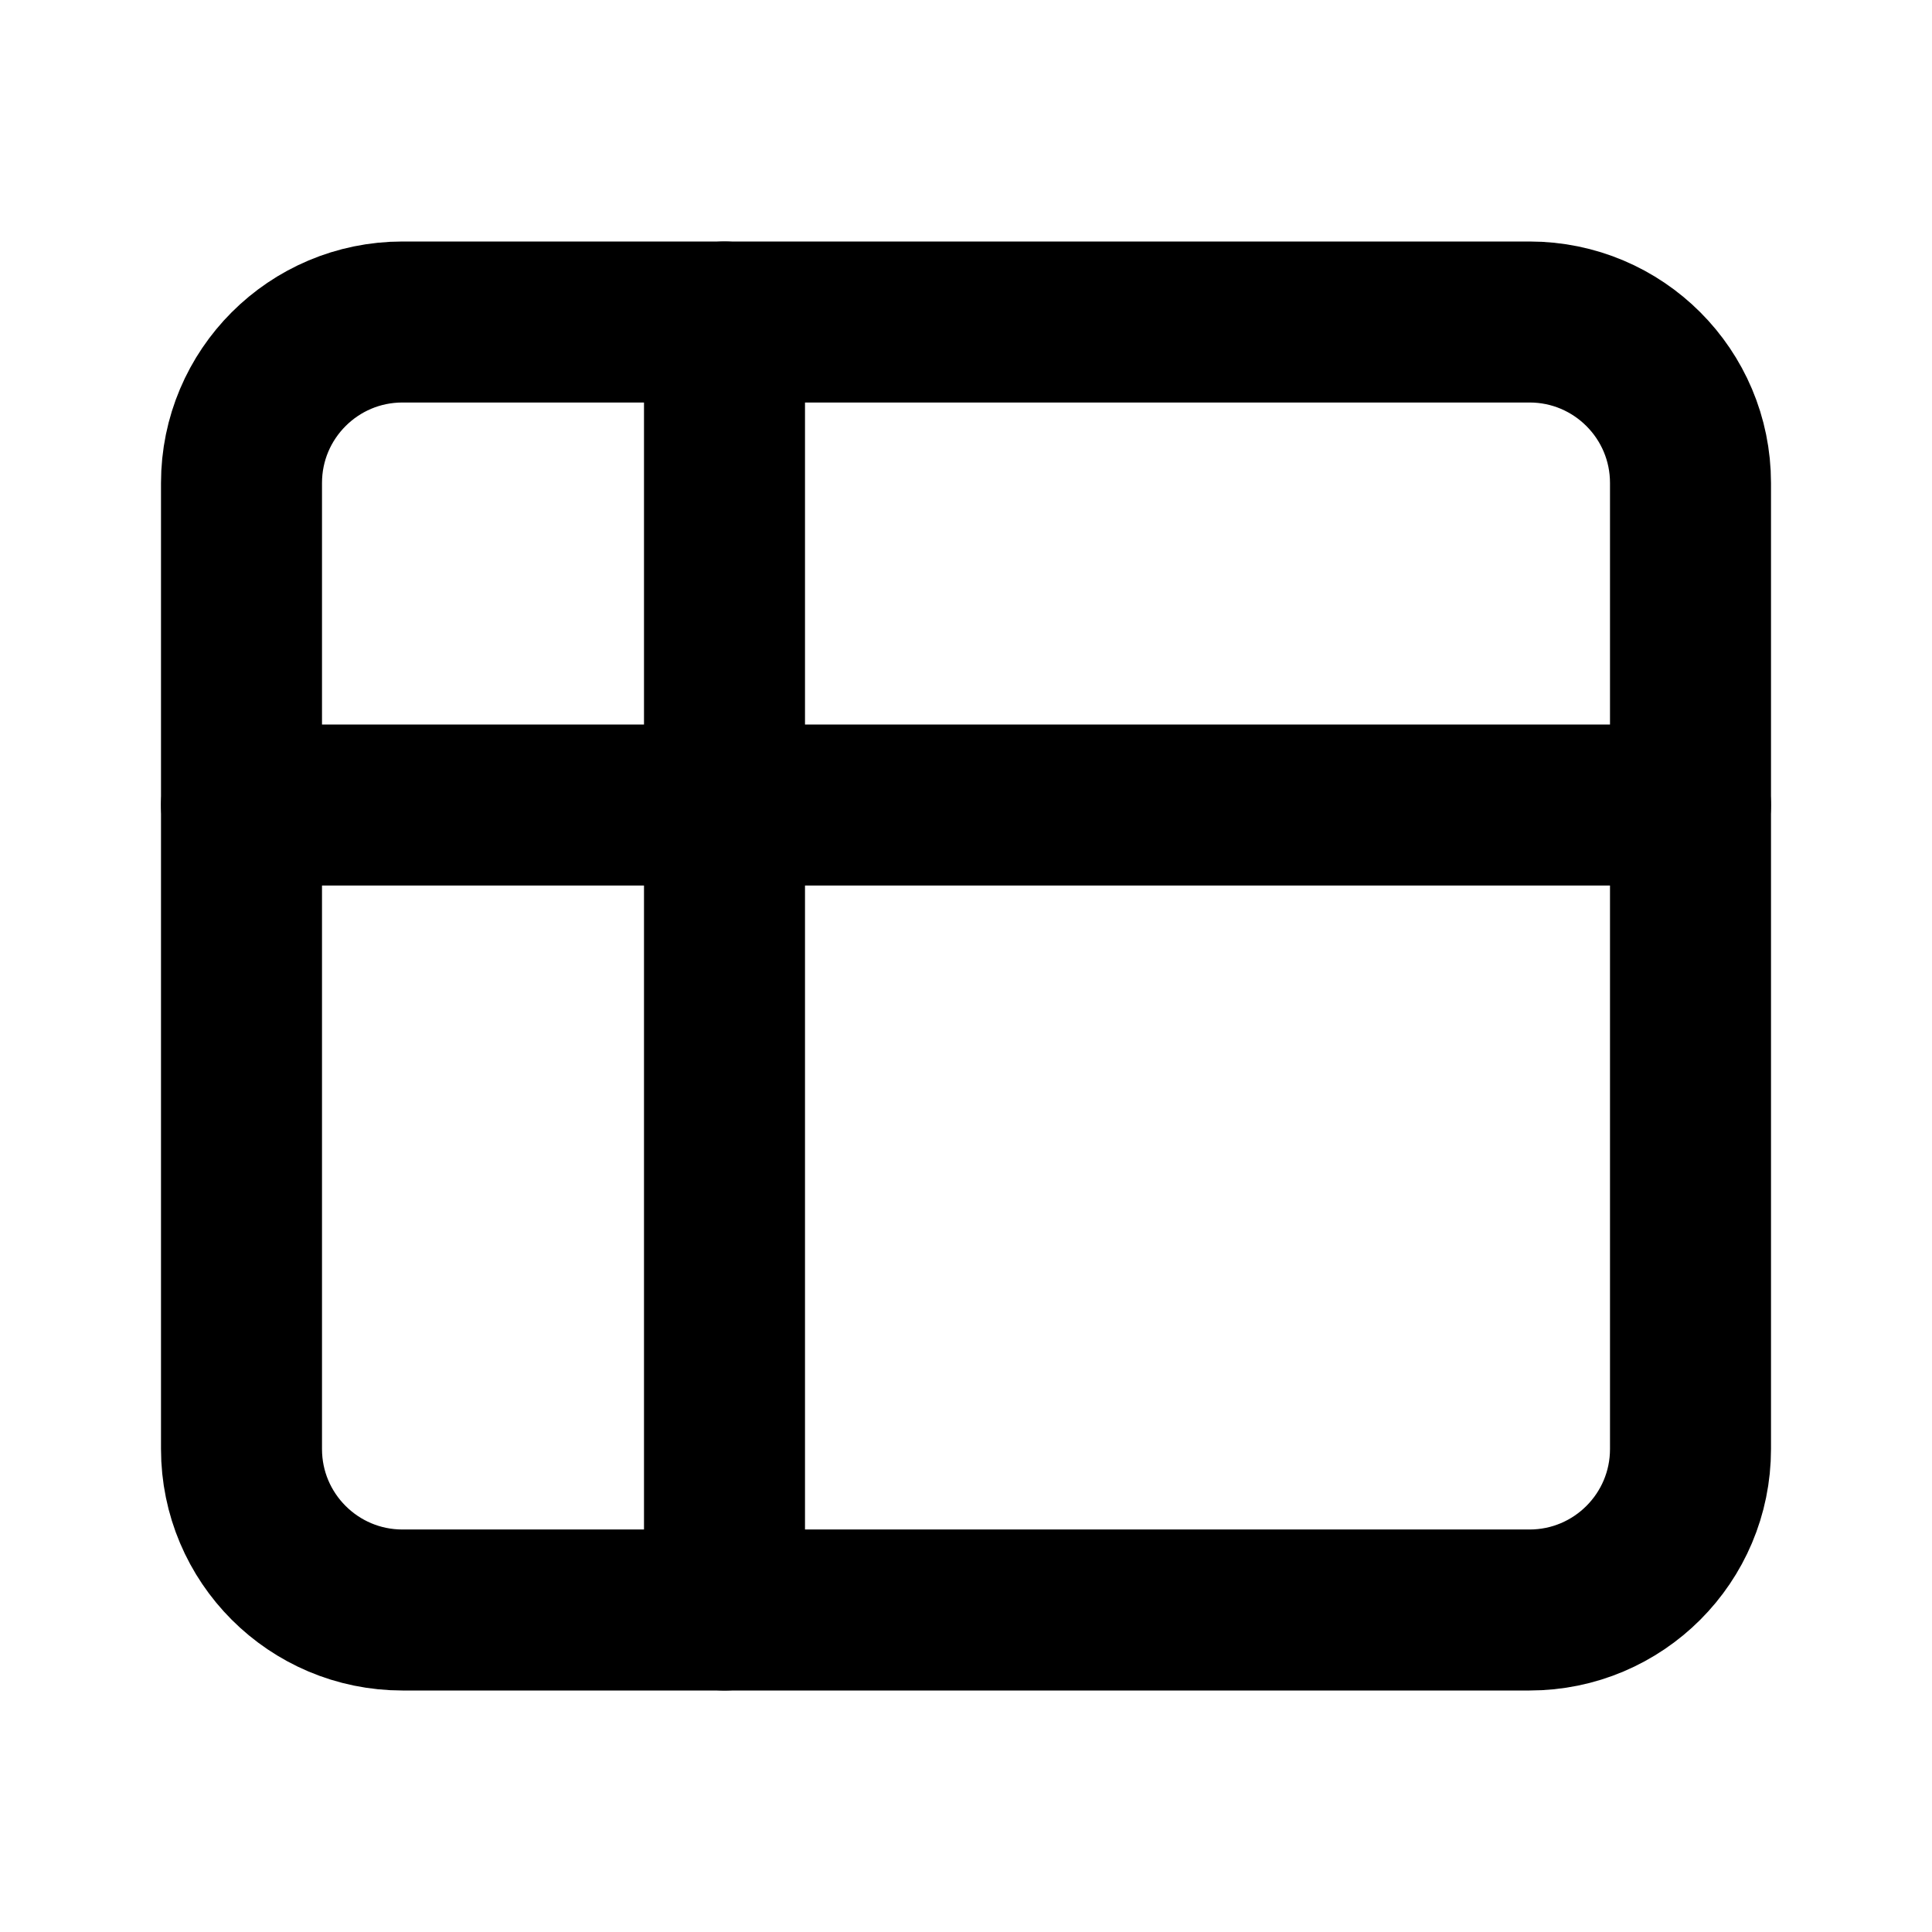
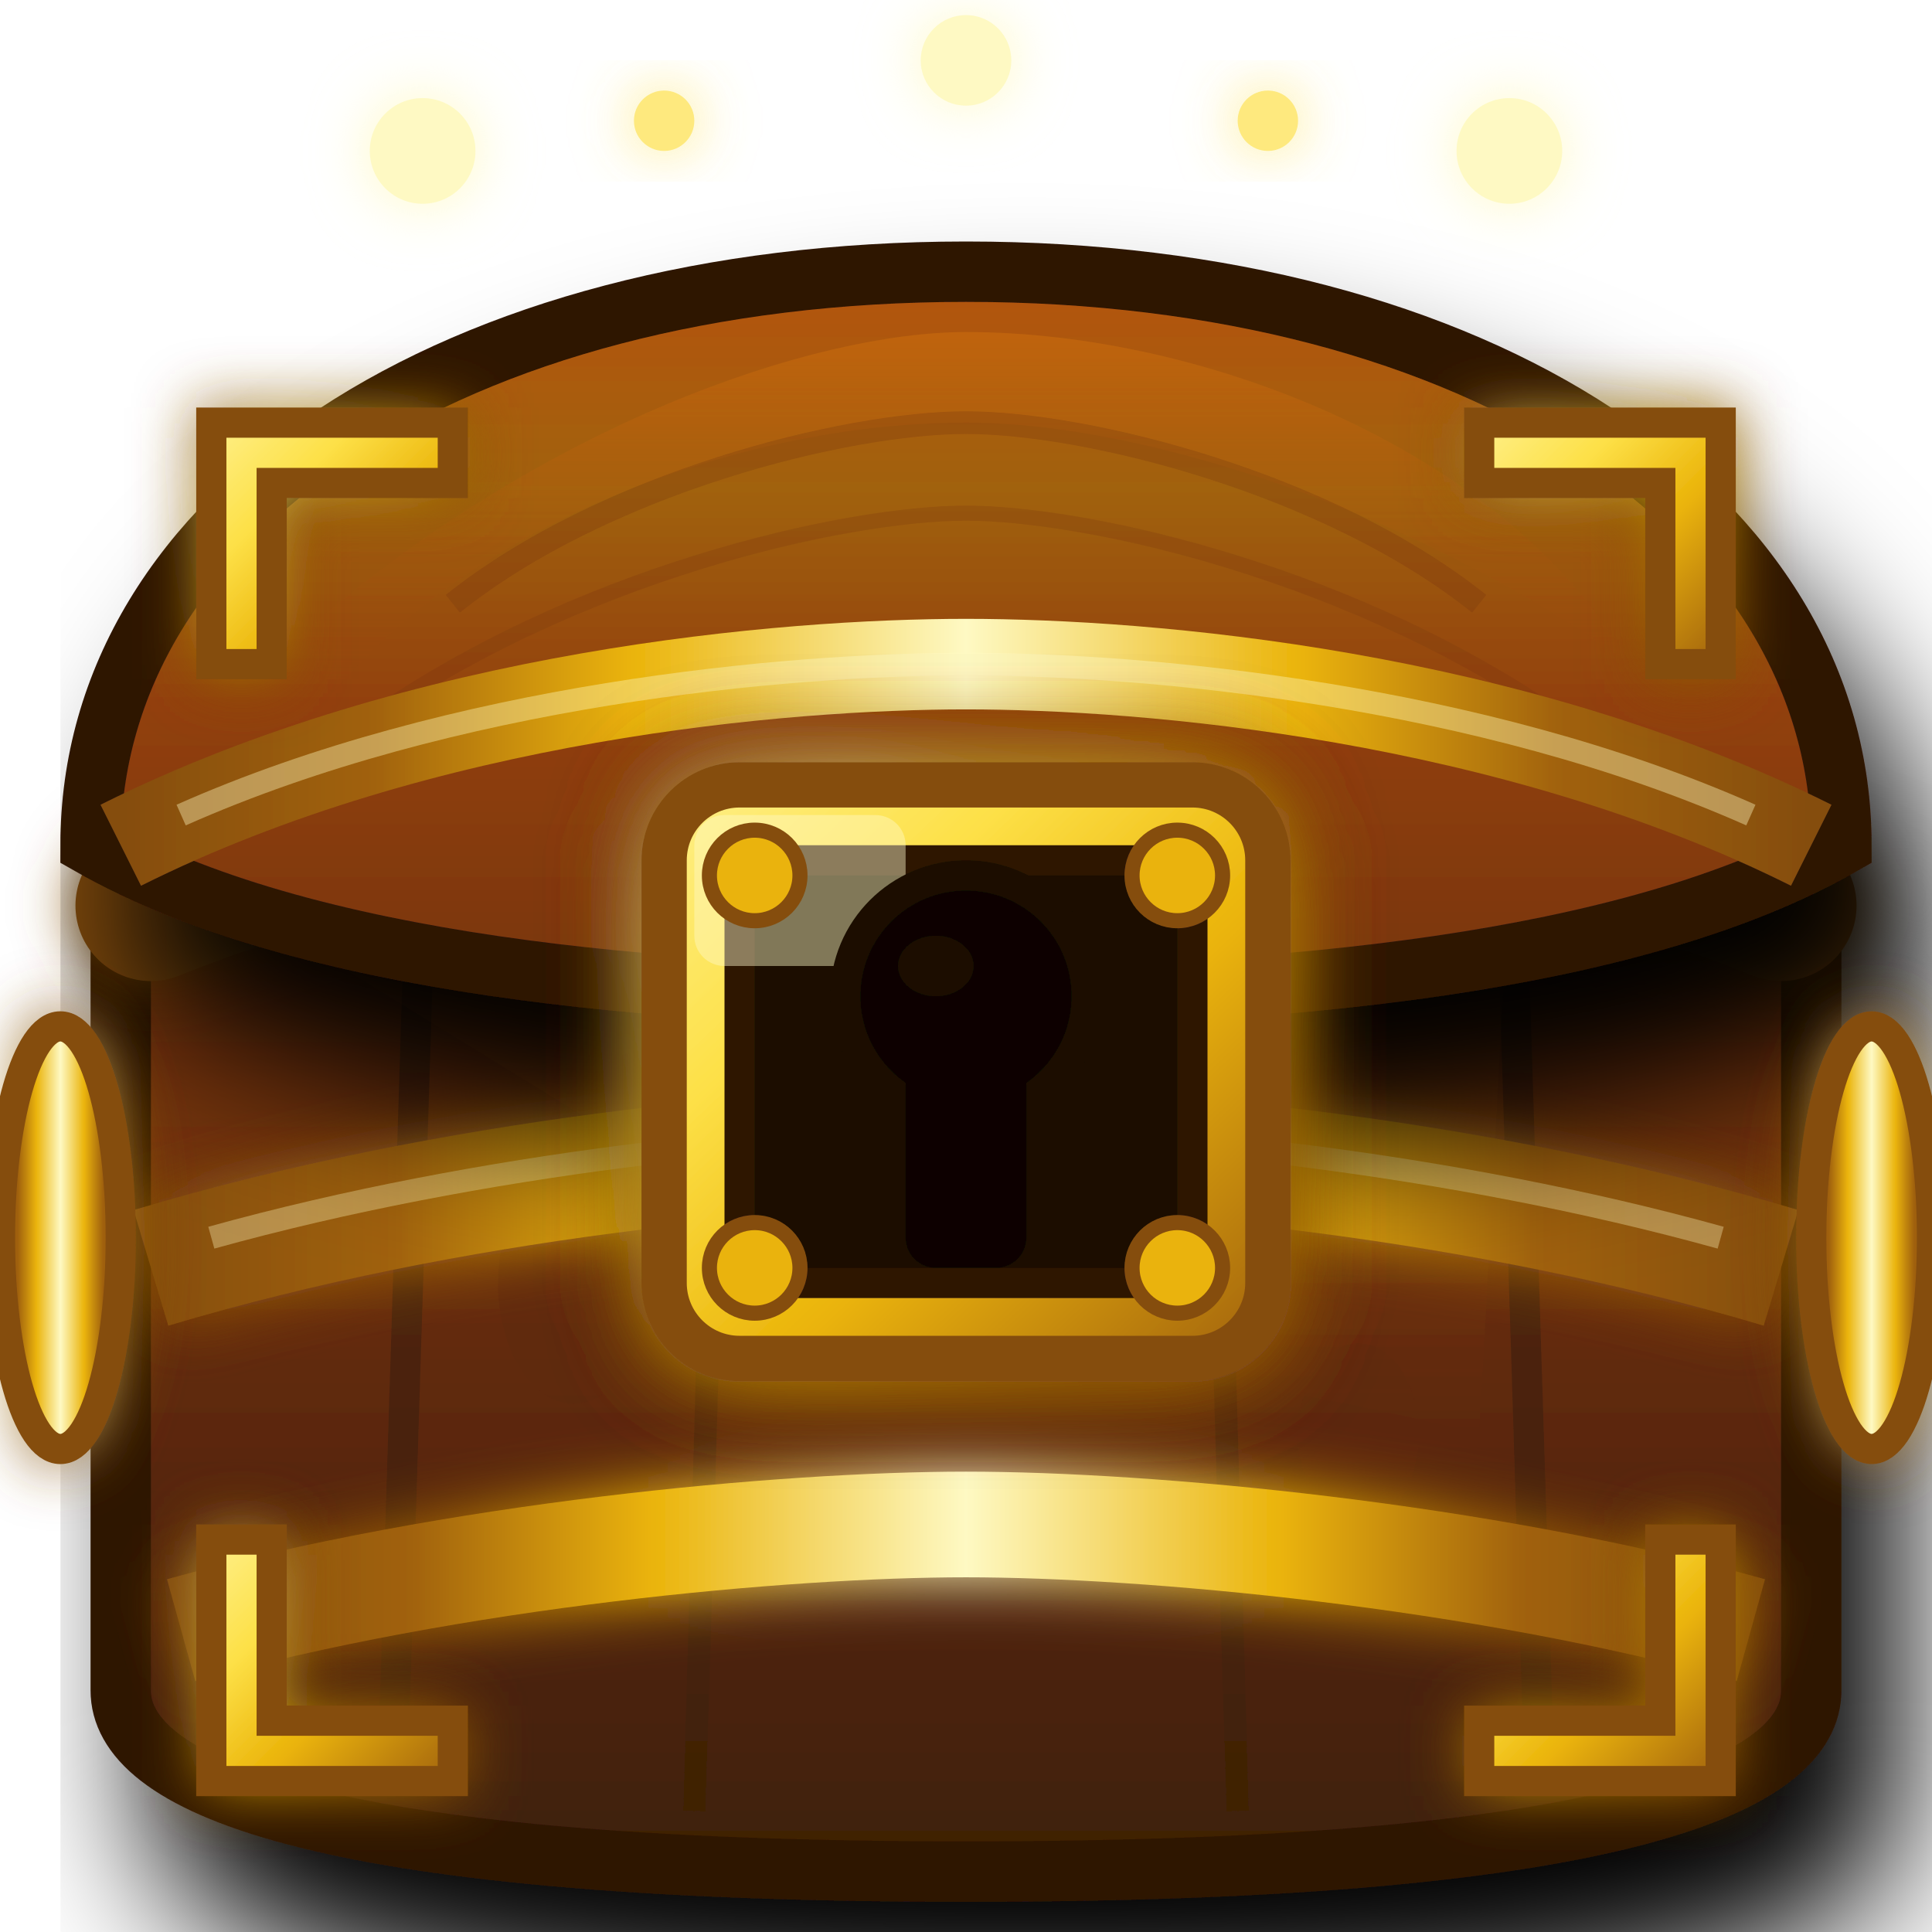
- <svg xmlns="http://www.w3.org/2000/svg" viewBox="0 0 24 24" fill="none" stroke="currentColor" stroke-width="2" stroke-linecap="round" stroke-linejoin="round">
-   <rect x="3" y="4" width="18" height="16" rx="2" />
-   <path d="M3 10h18" />
-   <path d="M9 4v16" />
+ <svg xmlns="http://www.w3.org/2000/svg" viewBox="0 0 128 128">
+   <defs>
+     <linearGradient id="woodDark" x1="0%" y1="0%" x2="0%" y2="100%">
+       <stop offset="0%" stop-color="#92400e" />
+       <stop offset="30%" stop-color="#78350f" />
+       <stop offset="60%" stop-color="#5c280b" />
+       <stop offset="100%" stop-color="#3d1f06" />
+     </linearGradient>
+     <linearGradient id="woodLight" x1="0%" y1="0%" x2="0%" y2="100%">
+       <stop offset="0%" stop-color="#b45309" />
+       <stop offset="30%" stop-color="#a16207" />
+       <stop offset="60%" stop-color="#92400e" />
+       <stop offset="100%" stop-color="#78350f" />
+     </linearGradient>
+     <linearGradient id="woodHighlight" x1="0%" y1="0%" x2="0%" y2="100%">
+       <stop offset="0%" stop-color="#d97706" />
+       <stop offset="100%" stop-color="#92400e" stop-opacity="0" />
+     </linearGradient>
+     <linearGradient id="brassShine" x1="0%" y1="0%" x2="100%" y2="0%">
+       <stop offset="0%" stop-color="#854d0e" />
+       <stop offset="15%" stop-color="#a16207" />
+       <stop offset="30%" stop-color="#eab308" />
+       <stop offset="50%" stop-color="#fef9c3" />
+       <stop offset="70%" stop-color="#eab308" />
+       <stop offset="85%" stop-color="#a16207" />
+       <stop offset="100%" stop-color="#854d0e" />
+     </linearGradient>
+     <linearGradient id="brassFlat" x1="0%" y1="0%" x2="100%" y2="100%">
+       <stop offset="0%" stop-color="#fef08a" />
+       <stop offset="30%" stop-color="#fde047" />
+       <stop offset="60%" stop-color="#eab308" />
+       <stop offset="100%" stop-color="#a16207" />
+     </linearGradient>
+     <radialGradient id="chestGlow" cx="50%" cy="45%" r="55%">
+       <stop offset="0%" stop-color="#fbbf24" stop-opacity="0.4" />
+       <stop offset="100%" stop-color="#78350f" stop-opacity="0" />
+     </radialGradient>
+     <filter id="softGlow" x="-50%" y="-50%" width="200%" height="200%">
+       <feGaussianBlur in="SourceGraphic" stdDeviation="2" result="blur" />
+       <feMerge>
+         <feMergeNode in="blur" />
+         <feMergeNode in="SourceGraphic" />
+       </feMerge>
+     </filter>
+     <filter id="strongGlow" x="-100%" y="-100%" width="300%" height="300%">
+       <feGaussianBlur in="SourceGraphic" stdDeviation="3" result="blur" />
+       <feMerge>
+         <feMergeNode in="blur" />
+         <feMergeNode in="blur" />
+         <feMergeNode in="SourceGraphic" />
+       </feMerge>
+     </filter>
+     <filter id="deepShadow" x="-50%" y="-50%" width="200%" height="200%">
+       <feGaussianBlur in="SourceAlpha" stdDeviation="5" result="blur" />
+       <feOffset in="blur" dx="4" dy="8" result="offsetBlur" />
+       <feComposite in="SourceGraphic" in2="offsetBlur" operator="over" />
+     </filter>
+   </defs>
+   <ellipse cx="64" cy="70" rx="58" ry="50" fill="url(#chestGlow)" />
+   <g filter="url(#deepShadow)">
+     <path d="M 8 58 L 8 112 C 8 118, 20 124, 64 124 C 108 124, 120 118, 120 112 L 120 58 C 108 52, 86 50, 64 50 C 42 50, 20 52, 8 58 Z" fill="url(#woodDark)" stroke="#2d1506" stroke-width="4" />
+     <line x1="28" y1="54" x2="26" y2="118" stroke="#3d1f06" stroke-width="2" opacity="0.6" />
+     <line x1="48" y1="52" x2="46" y2="120" stroke="#3d1f06" stroke-width="1.5" opacity="0.5" />
+     <line x1="80" y1="52" x2="82" y2="120" stroke="#3d1f06" stroke-width="1.5" opacity="0.5" />
+     <line x1="100" y1="54" x2="102" y2="118" stroke="#3d1f06" stroke-width="2" opacity="0.6" />
+     <ellipse cx="38" cy="85" rx="5" ry="8" fill="#5c280b" opacity="0.4" />
+     <ellipse cx="90" cy="95" rx="4" ry="6" fill="#5c280b" opacity="0.35" />
+     <path d="M 16 60 C 34 54, 54 52, 64 52 C 76 52, 90 54, 100 58 L 98 95 C 86 92, 74 90, 68 92 L 16 60 Z" fill="url(#woodHighlight)" opacity="0.25" />
+   </g>
+   <g filter="url(#softGlow)">
+     <path d="M 10 60 C 30 52, 52 50, 64 50 C 76 50, 98 52, 118 60" stroke="url(#brassShine)" stroke-width="10" fill="none" stroke-linecap="round" />
+     <path d="M 14 58 C 32 52, 52 50, 64 50 C 76 50, 96 52, 114 58" stroke="#fef9c3" stroke-width="2" fill="none" opacity="0.4" />
+     <path d="M 10 84 C 30 78, 52 76, 64 76 C 76 76, 98 78, 118 84" stroke="url(#brassShine)" stroke-width="8" fill="none" />
+     <path d="M 14 82 C 32 77, 52 75, 64 75 C 76 75, 96 77, 114 82" stroke="#fef9c3" stroke-width="1.5" fill="none" opacity="0.35" />
+     <path d="M 12 108 C 30 103, 52 101, 64 101 C 76 101, 98 103, 116 108" stroke="url(#brassShine)" stroke-width="7" fill="none" />
+   </g>
+   <g filter="url(#deepShadow)">
+     <path d="M 6 56 C 6 34, 30 18, 64 18 C 98 18, 122 34, 122 56 C 108 64, 84 66, 64 66 C 44 66, 20 64, 6 56 Z" fill="url(#woodLight)" stroke="#2d1506" stroke-width="4" />
+     <path d="M 20 42 C 36 28, 54 22, 64 22 C 80 22, 100 30, 108 44 C 94 34, 76 28, 64 28 C 50 28, 32 34, 22 46 Z" fill="url(#woodHighlight)" opacity="0.4" />
+     <path d="M 30 40 C 40 32, 56 28, 64 28 C 72 28, 88 32, 98 40" stroke="#78350f" stroke-width="1.5" fill="none" opacity="0.3" />
+     <path d="M 24 48 C 38 38, 56 34, 64 34 C 72 34, 90 38, 104 48" stroke="#78350f" stroke-width="1" fill="none" opacity="0.25" />
+     <path d="M 8 56 C 28 46, 52 44, 64 44 C 76 44, 100 46, 120 56" stroke="url(#brassShine)" stroke-width="6" fill="none" />
+     <path d="M 12 54 C 30 46, 52 44, 64 44 C 76 44, 98 46, 116 54" stroke="#fef9c3" stroke-width="1.5" fill="none" opacity="0.4" />
+   </g>
+   <g filter="url(#strongGlow)">
+     <rect x="44" y="52" width="40" height="38" rx="5" fill="url(#brassFlat)" stroke="#854d0e" stroke-width="3" />
+     <rect x="49" y="57" width="30" height="28" rx="3" fill="#1a0f00" stroke="#2d1506" stroke-width="2" />
+     <rect x="46" y="54" width="14" height="10" rx="2" fill="#fef9c3" opacity="0.45" />
+     <circle cx="64" cy="66" r="8" fill="#0a0500" stroke="#1a0f00" stroke-width="2" />
+     <rect x="60" y="70" width="8" height="14" rx="2" fill="#0a0500" />
+     <ellipse cx="62" cy="64" rx="2.5" ry="2" fill="#2d1506" opacity="0.5" />
+     <circle cx="50" cy="58" r="3" fill="#eab308" stroke="#854d0e" stroke-width="1" />
+     <circle cx="78" cy="58" r="3" fill="#eab308" stroke="#854d0e" stroke-width="1" />
+     <circle cx="50" cy="84" r="3" fill="#eab308" stroke="#854d0e" stroke-width="1" />
+     <circle cx="78" cy="84" r="3" fill="#eab308" stroke="#854d0e" stroke-width="1" />
+   </g>
+   <g fill="url(#brassFlat)" stroke="#854d0e" stroke-width="2" filter="url(#softGlow)">
+     <path d="M 14 28 L 14 44 L 18 44 L 18 32 L 30 32 L 30 28 Z" />
+     <path d="M 114 28 L 114 44 L 110 44 L 110 32 L 98 32 L 98 28 Z" />
+     <path d="M 14 118 L 14 102 L 18 102 L 18 114 L 30 114 L 30 118 Z" />
+     <path d="M 114 118 L 114 102 L 110 102 L 110 114 L 98 114 L 98 118 Z" />
+   </g>
+   <g filter="url(#softGlow)">
+     <ellipse cx="4" cy="82" rx="4" ry="14" fill="url(#brassShine)" stroke="#854d0e" stroke-width="2" />
+     <ellipse cx="124" cy="82" rx="4" ry="14" fill="url(#brassShine)" stroke="#854d0e" stroke-width="2" />
+   </g>
+   <g fill="#fef9c3" filter="url(#softGlow)">
+     <circle cx="28" cy="10" r="3.5" />
+     <circle cx="100" cy="10" r="3.5" />
+     <circle cx="64" cy="4" r="3" />
+   </g>
+   <g fill="#fde047" filter="url(#softGlow)" opacity="0.7">
+     <circle cx="44" cy="8" r="2" />
+     <circle cx="84" cy="8" r="2" />
+   </g>
</svg>
